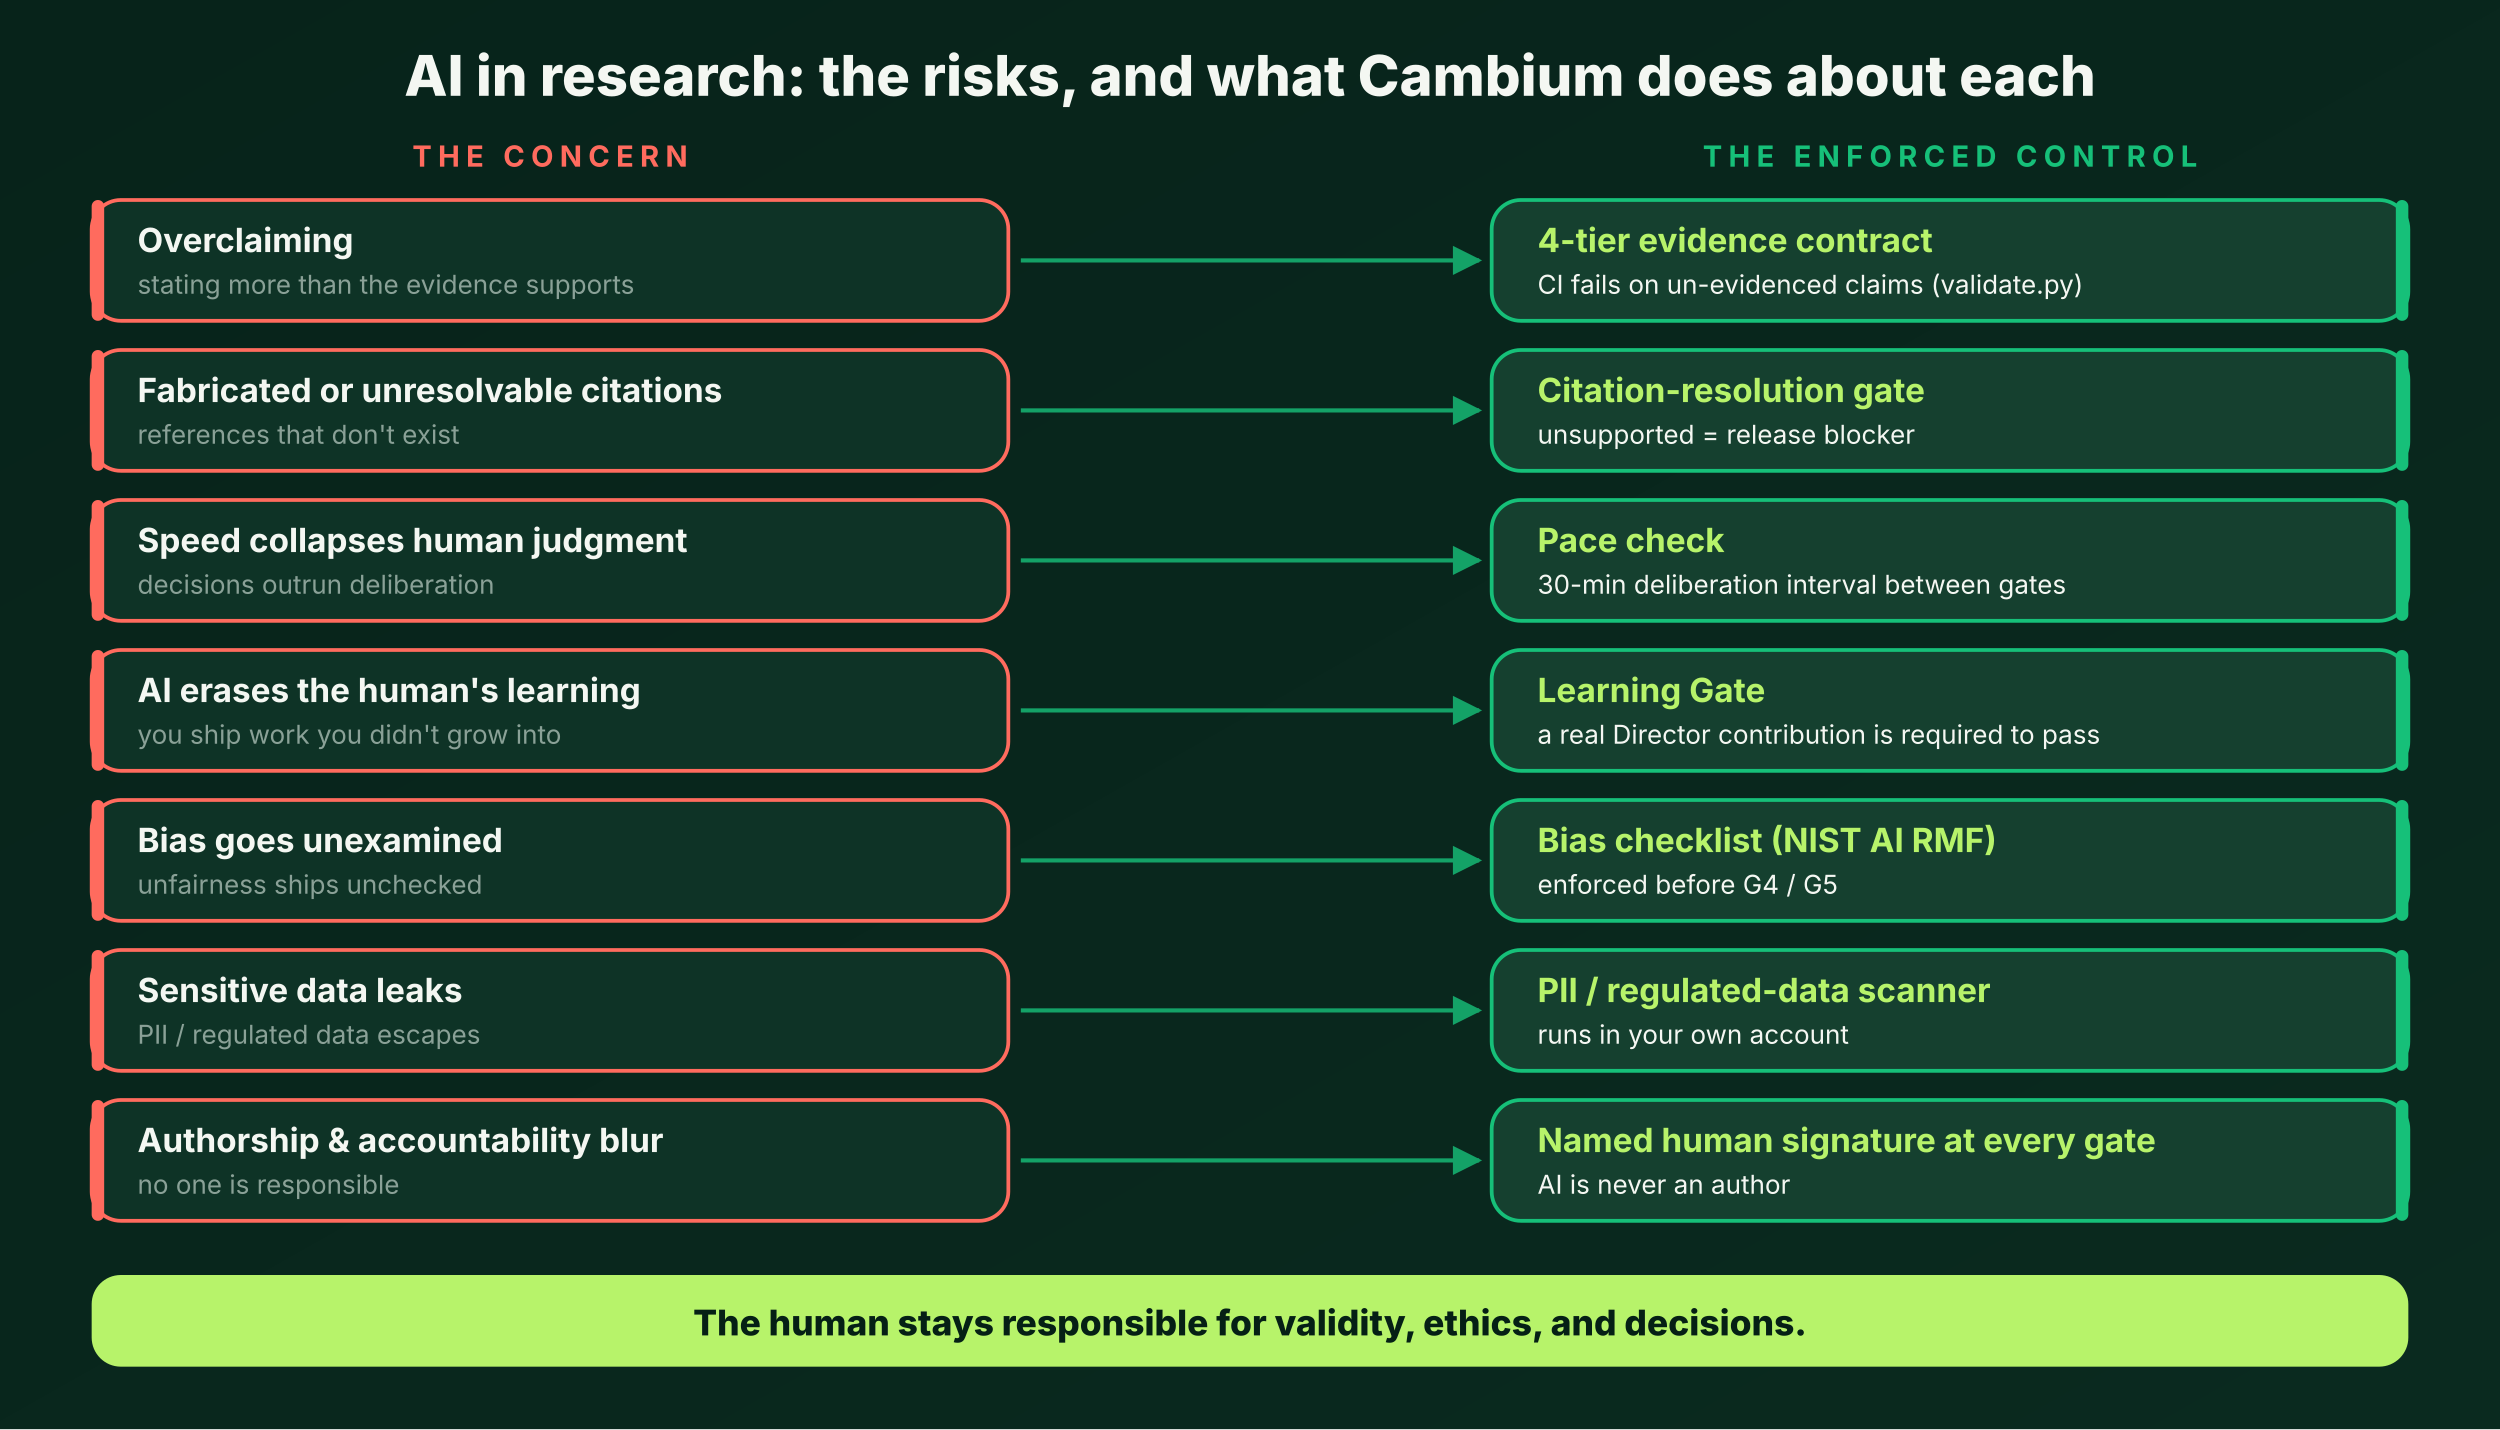
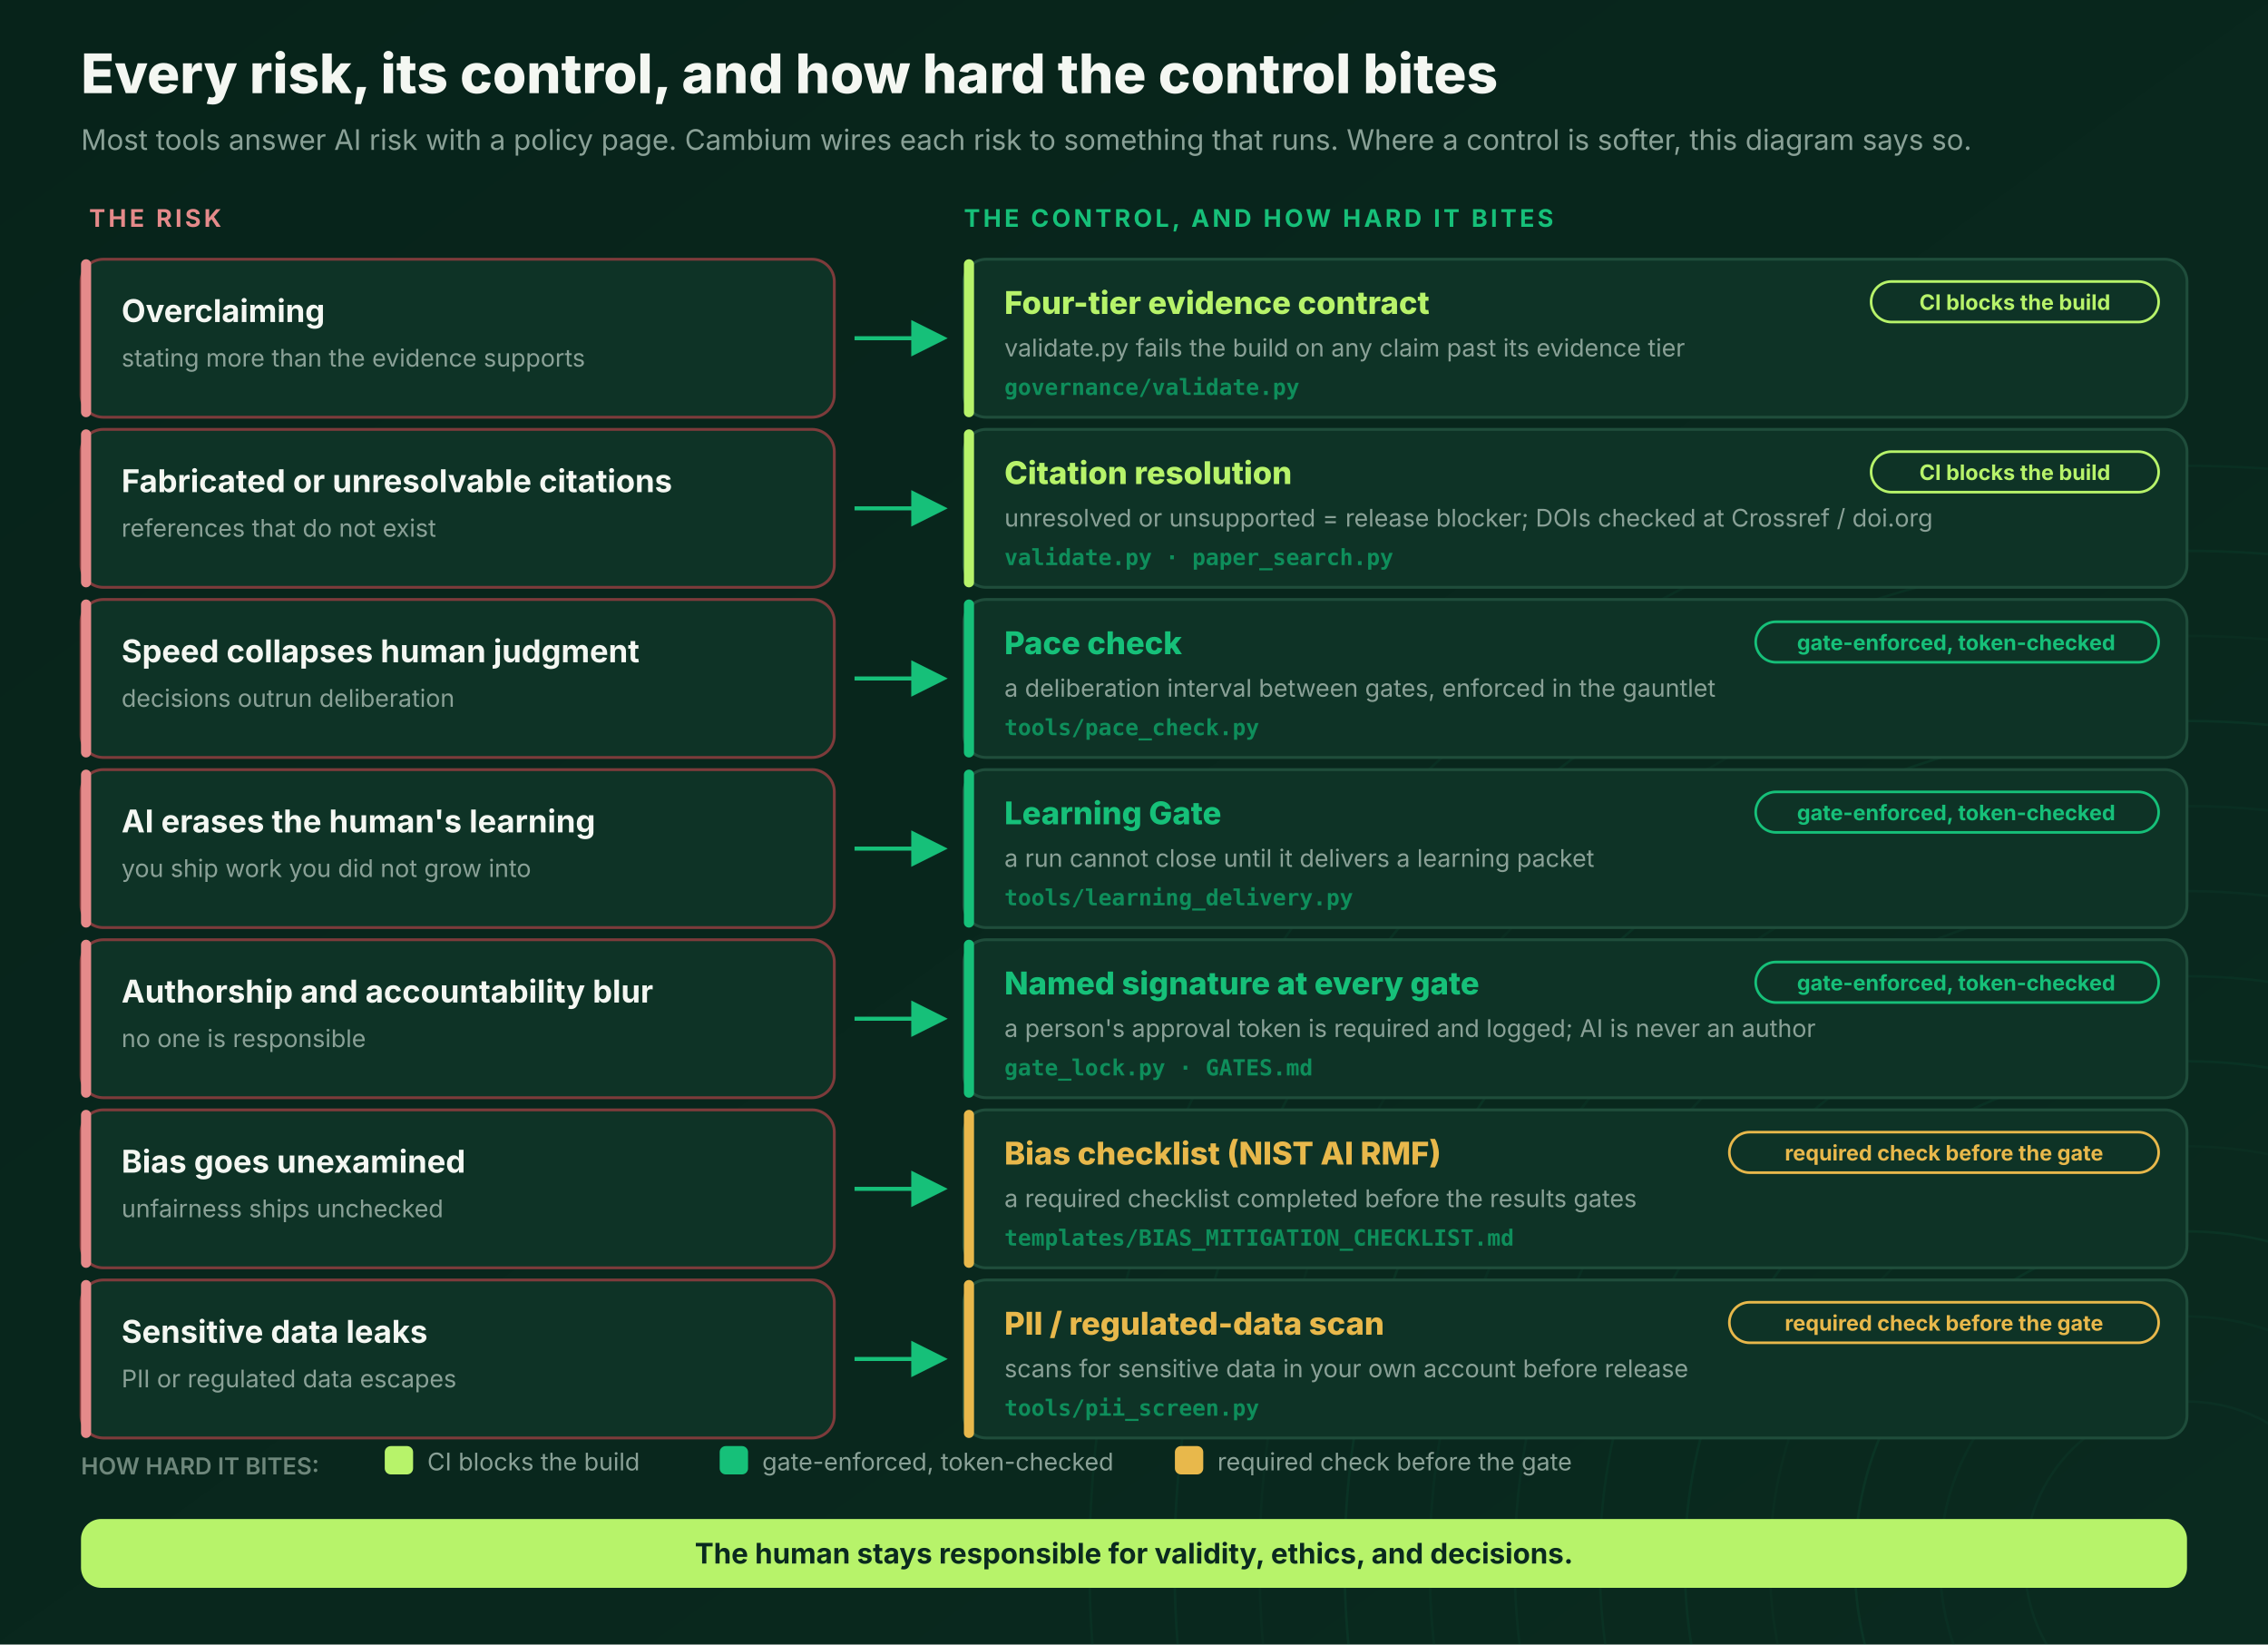
- <svg xmlns="http://www.w3.org/2000/svg" viewBox="0 0 1200 686" width="1200" height="686" font-family="Inter, 'DejaVu Sans', Arial, sans-serif" role="img" aria-label="AI risks and Cambium controls">
+ <svg xmlns="http://www.w3.org/2000/svg" viewBox="0 0 1120 812" width="1120" height="812" font-family="Inter, 'DejaVu Sans', Arial, sans-serif" role="img" aria-label="Every risk of AI in research mapped to a Cambium control and how hard the control is enforced, with the real source file for each.">
  <defs>
    <linearGradient id="bgg" x1="0" y1="0" x2="1" y2="1">
      <stop offset="0%" stop-color="#07231A" />
      <stop offset="100%" stop-color="#0A2A1F" />
    </linearGradient>
-     <marker id="arrow" viewBox="0 0 10 10" refX="9" refY="5" markerWidth="7" markerHeight="7" orient="auto-start-reverse">
-       <path d="M0,0 L10,5 L0,10 z" fill="#16C079" />
+     <marker id="arw" markerWidth="9" markerHeight="9" refX="7" refY="4.5" orient="auto">
+       <path d="M0,0 L9,4.5 L0,9 Z" fill="#16C079" />
    </marker>
  </defs>
-   <rect width="1200" height="686" fill="url(#bgg)" />
-   <text x="600.0" y="46" text-anchor="middle" fill="#F4F7F2" font-size="27" font-weight="800">AI in research: the risks, and what Cambium does about each</text>
-   <text x="264.0" y="80" text-anchor="middle" fill="#FF6B5E" font-size="14" font-weight="700" letter-spacing="3">THE CONCERN</text>
-   <text x="936.0" y="80" text-anchor="middle" fill="#16C079" font-size="14" font-weight="700" letter-spacing="3">THE ENFORCED CONTROL</text>
-   <rect x="44" y="96" width="440" height="58" rx="14" fill="#0E3326" stroke="#FF6B5E" stroke-width="1.8" />
-   <rect x="44" y="96" width="6" height="58" rx="3" fill="#FF6B5E" />
-   <text x="66" y="121" fill="#F4F7F2" font-size="16" font-weight="700">Overclaiming</text>
-   <text x="66" y="141" fill="#8AA197" font-size="12.5">stating more than the evidence supports</text>
-   <rect x="716" y="96" width="440" height="58" rx="14" fill="#15402F" stroke="#16C079" stroke-width="1.8" />
-   <rect x="1150" y="96" width="6" height="58" rx="3" fill="#16C079" />
-   <text x="738" y="121" fill="#B7F36A" font-size="16" font-weight="700">4-tier evidence contract</text>
-   <text x="738" y="141" fill="#F4F7F2" font-size="12.5">CI fails on un-evidenced claims (validate.py)</text>
-   <line x1="490" y1="125.0" x2="710" y2="125.0" stroke="#16C079" stroke-width="2" opacity="0.8" marker-end="url(#arrow)" />
-   <rect x="44" y="168" width="440" height="58" rx="14" fill="#0E3326" stroke="#FF6B5E" stroke-width="1.8" />
-   <rect x="44" y="168" width="6" height="58" rx="3" fill="#FF6B5E" />
-   <text x="66" y="193" fill="#F4F7F2" font-size="16" font-weight="700">Fabricated or unresolvable citations</text>
-   <text x="66" y="213" fill="#8AA197" font-size="12.5">references that don't exist</text>
-   <rect x="716" y="168" width="440" height="58" rx="14" fill="#15402F" stroke="#16C079" stroke-width="1.8" />
-   <rect x="1150" y="168" width="6" height="58" rx="3" fill="#16C079" />
-   <text x="738" y="193" fill="#B7F36A" font-size="16" font-weight="700">Citation-resolution gate</text>
-   <text x="738" y="213" fill="#F4F7F2" font-size="12.5">unsupported = release blocker</text>
-   <line x1="490" y1="197.0" x2="710" y2="197.0" stroke="#16C079" stroke-width="2" opacity="0.8" marker-end="url(#arrow)" />
-   <rect x="44" y="240" width="440" height="58" rx="14" fill="#0E3326" stroke="#FF6B5E" stroke-width="1.8" />
-   <rect x="44" y="240" width="6" height="58" rx="3" fill="#FF6B5E" />
-   <text x="66" y="265" fill="#F4F7F2" font-size="16" font-weight="700">Speed collapses human judgment</text>
-   <text x="66" y="285" fill="#8AA197" font-size="12.5">decisions outrun deliberation</text>
-   <rect x="716" y="240" width="440" height="58" rx="14" fill="#15402F" stroke="#16C079" stroke-width="1.8" />
-   <rect x="1150" y="240" width="6" height="58" rx="3" fill="#16C079" />
-   <text x="738" y="265" fill="#B7F36A" font-size="16" font-weight="700">Pace check</text>
-   <text x="738" y="285" fill="#F4F7F2" font-size="12.5">30-min deliberation interval between gates</text>
-   <line x1="490" y1="269.0" x2="710" y2="269.0" stroke="#16C079" stroke-width="2" opacity="0.8" marker-end="url(#arrow)" />
-   <rect x="44" y="312" width="440" height="58" rx="14" fill="#0E3326" stroke="#FF6B5E" stroke-width="1.8" />
-   <rect x="44" y="312" width="6" height="58" rx="3" fill="#FF6B5E" />
-   <text x="66" y="337" fill="#F4F7F2" font-size="16" font-weight="700">AI erases the human's learning</text>
-   <text x="66" y="357" fill="#8AA197" font-size="12.5">you ship work you didn't grow into</text>
-   <rect x="716" y="312" width="440" height="58" rx="14" fill="#15402F" stroke="#16C079" stroke-width="1.8" />
-   <rect x="1150" y="312" width="6" height="58" rx="3" fill="#16C079" />
-   <text x="738" y="337" fill="#B7F36A" font-size="16" font-weight="700">Learning Gate</text>
-   <text x="738" y="357" fill="#F4F7F2" font-size="12.5">a real Director contribution is required to pass</text>
-   <line x1="490" y1="341.0" x2="710" y2="341.0" stroke="#16C079" stroke-width="2" opacity="0.8" marker-end="url(#arrow)" />
-   <rect x="44" y="384" width="440" height="58" rx="14" fill="#0E3326" stroke="#FF6B5E" stroke-width="1.8" />
-   <rect x="44" y="384" width="6" height="58" rx="3" fill="#FF6B5E" />
-   <text x="66" y="409" fill="#F4F7F2" font-size="16" font-weight="700">Bias goes unexamined</text>
-   <text x="66" y="429" fill="#8AA197" font-size="12.5">unfairness ships unchecked</text>
-   <rect x="716" y="384" width="440" height="58" rx="14" fill="#15402F" stroke="#16C079" stroke-width="1.8" />
-   <rect x="1150" y="384" width="6" height="58" rx="3" fill="#16C079" />
-   <text x="738" y="409" fill="#B7F36A" font-size="16" font-weight="700">Bias checklist (NIST AI RMF)</text>
-   <text x="738" y="429" fill="#F4F7F2" font-size="12.5">enforced before G4 / G5</text>
-   <line x1="490" y1="413.0" x2="710" y2="413.0" stroke="#16C079" stroke-width="2" opacity="0.8" marker-end="url(#arrow)" />
-   <rect x="44" y="456" width="440" height="58" rx="14" fill="#0E3326" stroke="#FF6B5E" stroke-width="1.8" />
-   <rect x="44" y="456" width="6" height="58" rx="3" fill="#FF6B5E" />
-   <text x="66" y="481" fill="#F4F7F2" font-size="16" font-weight="700">Sensitive data leaks</text>
-   <text x="66" y="501" fill="#8AA197" font-size="12.5">PII / regulated data escapes</text>
-   <rect x="716" y="456" width="440" height="58" rx="14" fill="#15402F" stroke="#16C079" stroke-width="1.8" />
-   <rect x="1150" y="456" width="6" height="58" rx="3" fill="#16C079" />
-   <text x="738" y="481" fill="#B7F36A" font-size="16" font-weight="700">PII / regulated-data scanner</text>
-   <text x="738" y="501" fill="#F4F7F2" font-size="12.5">runs in your own account</text>
-   <line x1="490" y1="485.0" x2="710" y2="485.0" stroke="#16C079" stroke-width="2" opacity="0.8" marker-end="url(#arrow)" />
-   <rect x="44" y="528" width="440" height="58" rx="14" fill="#0E3326" stroke="#FF6B5E" stroke-width="1.8" />
-   <rect x="44" y="528" width="6" height="58" rx="3" fill="#FF6B5E" />
-   <text x="66" y="553" fill="#F4F7F2" font-size="16" font-weight="700">Authorship &amp; accountability blur</text>
-   <text x="66" y="573" fill="#8AA197" font-size="12.5">no one is responsible</text>
-   <rect x="716" y="528" width="440" height="58" rx="14" fill="#15402F" stroke="#16C079" stroke-width="1.8" />
-   <rect x="1150" y="528" width="6" height="58" rx="3" fill="#16C079" />
-   <text x="738" y="553" fill="#B7F36A" font-size="16" font-weight="700">Named human signature at every gate</text>
-   <text x="738" y="573" fill="#F4F7F2" font-size="12.5">AI is never an author</text>
-   <line x1="490" y1="557.0" x2="710" y2="557.0" stroke="#16C079" stroke-width="2" opacity="0.8" marker-end="url(#arrow)" />
-   <rect x="44" y="612" width="1112" height="44" rx="14" fill="#B7F36A" />
-   <text x="600.0" y="641" text-anchor="middle" fill="#052015" font-size="17" font-weight="800">The human stays responsible for validity, ethics, and decisions.</text>
+   <rect width="1120" height="812" fill="url(#bgg)" />
+   <circle cx="1080" cy="772" r="80" fill="none" stroke="#16C079" stroke-width="1.2" opacity="0.050" />
+   <circle cx="1080" cy="772" r="122" fill="none" stroke="#0E8E5B" stroke-width="1.2" opacity="0.064" />
+   <circle cx="1080" cy="772" r="164" fill="none" stroke="#16C079" stroke-width="1.2" opacity="0.078" />
+   <circle cx="1080" cy="772" r="206" fill="none" stroke="#0E8E5B" stroke-width="1.2" opacity="0.050" />
+   <circle cx="1080" cy="772" r="248" fill="none" stroke="#16C079" stroke-width="1.2" opacity="0.064" />
+   <circle cx="1080" cy="772" r="290" fill="none" stroke="#0E8E5B" stroke-width="1.2" opacity="0.078" />
+   <circle cx="1080" cy="772" r="332" fill="none" stroke="#16C079" stroke-width="1.2" opacity="0.050" />
+   <circle cx="1080" cy="772" r="374" fill="none" stroke="#0E8E5B" stroke-width="1.2" opacity="0.064" />
+   <circle cx="1080" cy="772" r="416" fill="none" stroke="#16C079" stroke-width="1.2" opacity="0.078" />
+   <circle cx="1080" cy="772" r="458" fill="none" stroke="#0E8E5B" stroke-width="1.2" opacity="0.050" />
+   <circle cx="1080" cy="772" r="500" fill="none" stroke="#16C079" stroke-width="1.2" opacity="0.064" />
+   <circle cx="1080" cy="772" r="542" fill="none" stroke="#0E8E5B" stroke-width="1.2" opacity="0.078" />
+   <text x="40" y="46" fill="#F4F7F2" font-size="27" font-weight="800">Every risk, its control, and how hard the control bites</text>
+   <text x="40" y="74" fill="#8AA197" font-size="14">Most tools answer AI risk with a policy page. Cambium wires each risk to something that runs. Where a control is softer, this diagram says so.</text>
+   <text x="44" y="112" fill="#E58A8A" font-size="12" font-weight="700" letter-spacing="1.5">THE RISK</text>
+   <text x="476" y="112" fill="#16C079" font-size="12" font-weight="700" letter-spacing="1.5">THE CONTROL, AND HOW HARD IT BITES</text>
+   <rect x="40" y="128" width="372" height="78" rx="11" fill="#0E3326" stroke="#7d3b3b" stroke-width="1.4" />
+   <rect x="40" y="128" width="5" height="78" rx="2.5" fill="#E58A8A" />
+   <text x="60" y="159" fill="#F4F7F2" font-size="15.5" font-weight="700">Overclaiming</text>
+   <text x="60" y="181" fill="#8AA197" font-size="12">stating more than the evidence supports</text>
+   <line x1="422" y1="167.0" x2="464" y2="167.0" stroke="#16C079" stroke-width="2" marker-end="url(#arw)" />
+   <rect x="476" y="128" width="604" height="78" rx="11" fill="#0E3326" stroke="#1F4D3B" stroke-width="1.4" />
+   <rect x="476" y="128" width="5" height="78" rx="2.5" fill="#B7F36A" />
+   <text x="496" y="155" fill="#B7F36A" font-size="15.5" font-weight="800">Four-tier evidence contract</text>
+   <rect x="924" y="139" width="142" height="20" rx="10" fill="none" stroke="#B7F36A" stroke-width="1.3" />
+   <text x="995" y="153" text-anchor="middle" fill="#B7F36A" font-size="10.5" font-weight="700">CI blocks the build</text>
+   <text x="496" y="176" fill="#8AA197" font-size="12">validate.py fails the build on any claim past its evidence tier</text>
+   <text x="496" y="195" fill="#0E8E5B" font-size="11" font-weight="600" font-family="ui-monospace, monospace">governance/validate.py</text>
+   <rect x="40" y="212" width="372" height="78" rx="11" fill="#0E3326" stroke="#7d3b3b" stroke-width="1.4" />
+   <rect x="40" y="212" width="5" height="78" rx="2.5" fill="#E58A8A" />
+   <text x="60" y="243" fill="#F4F7F2" font-size="15.5" font-weight="700">Fabricated or unresolvable citations</text>
+   <text x="60" y="265" fill="#8AA197" font-size="12">references that do not exist</text>
+   <line x1="422" y1="251.0" x2="464" y2="251.0" stroke="#16C079" stroke-width="2" marker-end="url(#arw)" />
+   <rect x="476" y="212" width="604" height="78" rx="11" fill="#0E3326" stroke="#1F4D3B" stroke-width="1.4" />
+   <rect x="476" y="212" width="5" height="78" rx="2.5" fill="#B7F36A" />
+   <text x="496" y="239" fill="#B7F36A" font-size="15.5" font-weight="800">Citation resolution</text>
+   <rect x="924" y="223" width="142" height="20" rx="10" fill="none" stroke="#B7F36A" stroke-width="1.3" />
+   <text x="995" y="237" text-anchor="middle" fill="#B7F36A" font-size="10.5" font-weight="700">CI blocks the build</text>
+   <text x="496" y="260" fill="#8AA197" font-size="12">unresolved or unsupported = release blocker; DOIs checked at Crossref / doi.org</text>
+   <text x="496" y="279" fill="#0E8E5B" font-size="11" font-weight="600" font-family="ui-monospace, monospace">validate.py · paper_search.py</text>
+   <rect x="40" y="296" width="372" height="78" rx="11" fill="#0E3326" stroke="#7d3b3b" stroke-width="1.4" />
+   <rect x="40" y="296" width="5" height="78" rx="2.5" fill="#E58A8A" />
+   <text x="60" y="327" fill="#F4F7F2" font-size="15.5" font-weight="700">Speed collapses human judgment</text>
+   <text x="60" y="349" fill="#8AA197" font-size="12">decisions outrun deliberation</text>
+   <line x1="422" y1="335.0" x2="464" y2="335.0" stroke="#16C079" stroke-width="2" marker-end="url(#arw)" />
+   <rect x="476" y="296" width="604" height="78" rx="11" fill="#0E3326" stroke="#1F4D3B" stroke-width="1.4" />
+   <rect x="476" y="296" width="5" height="78" rx="2.5" fill="#16C079" />
+   <text x="496" y="323" fill="#16C079" font-size="15.5" font-weight="800">Pace check</text>
+   <rect x="867" y="307" width="199" height="20" rx="10" fill="none" stroke="#16C079" stroke-width="1.3" />
+   <text x="966" y="321" text-anchor="middle" fill="#16C079" font-size="10.5" font-weight="700">gate-enforced, token-checked</text>
+   <text x="496" y="344" fill="#8AA197" font-size="12">a deliberation interval between gates, enforced in the gauntlet</text>
+   <text x="496" y="363" fill="#0E8E5B" font-size="11" font-weight="600" font-family="ui-monospace, monospace">tools/pace_check.py</text>
+   <rect x="40" y="380" width="372" height="78" rx="11" fill="#0E3326" stroke="#7d3b3b" stroke-width="1.4" />
+   <rect x="40" y="380" width="5" height="78" rx="2.5" fill="#E58A8A" />
+   <text x="60" y="411" fill="#F4F7F2" font-size="15.5" font-weight="700">AI erases the human's learning</text>
+   <text x="60" y="433" fill="#8AA197" font-size="12">you ship work you did not grow into</text>
+   <line x1="422" y1="419.0" x2="464" y2="419.0" stroke="#16C079" stroke-width="2" marker-end="url(#arw)" />
+   <rect x="476" y="380" width="604" height="78" rx="11" fill="#0E3326" stroke="#1F4D3B" stroke-width="1.4" />
+   <rect x="476" y="380" width="5" height="78" rx="2.5" fill="#16C079" />
+   <text x="496" y="407" fill="#16C079" font-size="15.5" font-weight="800">Learning Gate</text>
+   <rect x="867" y="391" width="199" height="20" rx="10" fill="none" stroke="#16C079" stroke-width="1.3" />
+   <text x="966" y="405" text-anchor="middle" fill="#16C079" font-size="10.5" font-weight="700">gate-enforced, token-checked</text>
+   <text x="496" y="428" fill="#8AA197" font-size="12">a run cannot close until it delivers a learning packet</text>
+   <text x="496" y="447" fill="#0E8E5B" font-size="11" font-weight="600" font-family="ui-monospace, monospace">tools/learning_delivery.py</text>
+   <rect x="40" y="464" width="372" height="78" rx="11" fill="#0E3326" stroke="#7d3b3b" stroke-width="1.4" />
+   <rect x="40" y="464" width="5" height="78" rx="2.5" fill="#E58A8A" />
+   <text x="60" y="495" fill="#F4F7F2" font-size="15.5" font-weight="700">Authorship and accountability blur</text>
+   <text x="60" y="517" fill="#8AA197" font-size="12">no one is responsible</text>
+   <line x1="422" y1="503.0" x2="464" y2="503.0" stroke="#16C079" stroke-width="2" marker-end="url(#arw)" />
+   <rect x="476" y="464" width="604" height="78" rx="11" fill="#0E3326" stroke="#1F4D3B" stroke-width="1.4" />
+   <rect x="476" y="464" width="5" height="78" rx="2.5" fill="#16C079" />
+   <text x="496" y="491" fill="#16C079" font-size="15.5" font-weight="800">Named signature at every gate</text>
+   <rect x="867" y="475" width="199" height="20" rx="10" fill="none" stroke="#16C079" stroke-width="1.3" />
+   <text x="966" y="489" text-anchor="middle" fill="#16C079" font-size="10.5" font-weight="700">gate-enforced, token-checked</text>
+   <text x="496" y="512" fill="#8AA197" font-size="12">a person's approval token is required and logged; AI is never an author</text>
+   <text x="496" y="531" fill="#0E8E5B" font-size="11" font-weight="600" font-family="ui-monospace, monospace">gate_lock.py · GATES.md</text>
+   <rect x="40" y="548" width="372" height="78" rx="11" fill="#0E3326" stroke="#7d3b3b" stroke-width="1.4" />
+   <rect x="40" y="548" width="5" height="78" rx="2.5" fill="#E58A8A" />
+   <text x="60" y="579" fill="#F4F7F2" font-size="15.5" font-weight="700">Bias goes unexamined</text>
+   <text x="60" y="601" fill="#8AA197" font-size="12">unfairness ships unchecked</text>
+   <line x1="422" y1="587.0" x2="464" y2="587.0" stroke="#16C079" stroke-width="2" marker-end="url(#arw)" />
+   <rect x="476" y="548" width="604" height="78" rx="11" fill="#0E3326" stroke="#1F4D3B" stroke-width="1.4" />
+   <rect x="476" y="548" width="5" height="78" rx="2.5" fill="#E8B84B" />
+   <text x="496" y="575" fill="#E8B84B" font-size="15.5" font-weight="800">Bias checklist (NIST AI RMF)</text>
+   <rect x="854" y="559" width="212" height="20" rx="10" fill="none" stroke="#E8B84B" stroke-width="1.3" />
+   <text x="960" y="573" text-anchor="middle" fill="#E8B84B" font-size="10.5" font-weight="700">required check before the gate</text>
+   <text x="496" y="596" fill="#8AA197" font-size="12">a required checklist completed before the results gates</text>
+   <text x="496" y="615" fill="#0E8E5B" font-size="11" font-weight="600" font-family="ui-monospace, monospace">templates/BIAS_MITIGATION_CHECKLIST.md</text>
+   <rect x="40" y="632" width="372" height="78" rx="11" fill="#0E3326" stroke="#7d3b3b" stroke-width="1.4" />
+   <rect x="40" y="632" width="5" height="78" rx="2.5" fill="#E58A8A" />
+   <text x="60" y="663" fill="#F4F7F2" font-size="15.5" font-weight="700">Sensitive data leaks</text>
+   <text x="60" y="685" fill="#8AA197" font-size="12">PII or regulated data escapes</text>
+   <line x1="422" y1="671.0" x2="464" y2="671.0" stroke="#16C079" stroke-width="2" marker-end="url(#arw)" />
+   <rect x="476" y="632" width="604" height="78" rx="11" fill="#0E3326" stroke="#1F4D3B" stroke-width="1.4" />
+   <rect x="476" y="632" width="5" height="78" rx="2.5" fill="#E8B84B" />
+   <text x="496" y="659" fill="#E8B84B" font-size="15.5" font-weight="800">PII / regulated-data scan</text>
+   <rect x="854" y="643" width="212" height="20" rx="10" fill="none" stroke="#E8B84B" stroke-width="1.3" />
+   <text x="960" y="657" text-anchor="middle" fill="#E8B84B" font-size="10.5" font-weight="700">required check before the gate</text>
+   <text x="496" y="680" fill="#8AA197" font-size="12">scans for sensitive data in your own account before release</text>
+   <text x="496" y="699" fill="#0E8E5B" font-size="11" font-weight="600" font-family="ui-monospace, monospace">tools/pii_screen.py</text>
+   <text x="40" y="728" fill="#6E877B" font-size="11.5" font-weight="600">HOW HARD IT BITES:</text>
+   <rect x="190" y="714" width="14" height="14" rx="3" fill="#B7F36A" />
+   <text x="211" y="726" fill="#8AA197" font-size="12">CI blocks the build</text>
+   <rect x="355.4" y="714" width="14" height="14" rx="3" fill="#16C079" />
+   <text x="376.4" y="726" fill="#8AA197" font-size="12">gate-enforced, token-checked</text>
+   <rect x="580.2" y="714" width="14" height="14" rx="3" fill="#E8B84B" />
+   <text x="601.2" y="726" fill="#8AA197" font-size="12">required check before the gate</text>
+   <rect x="40" y="750" width="1040" height="34" rx="10" fill="#B7F36A" />
+   <text x="560" y="772" text-anchor="middle" fill="#0a2a1f" font-size="14" font-weight="700">The human stays responsible for validity, ethics, and decisions.</text>
</svg>
